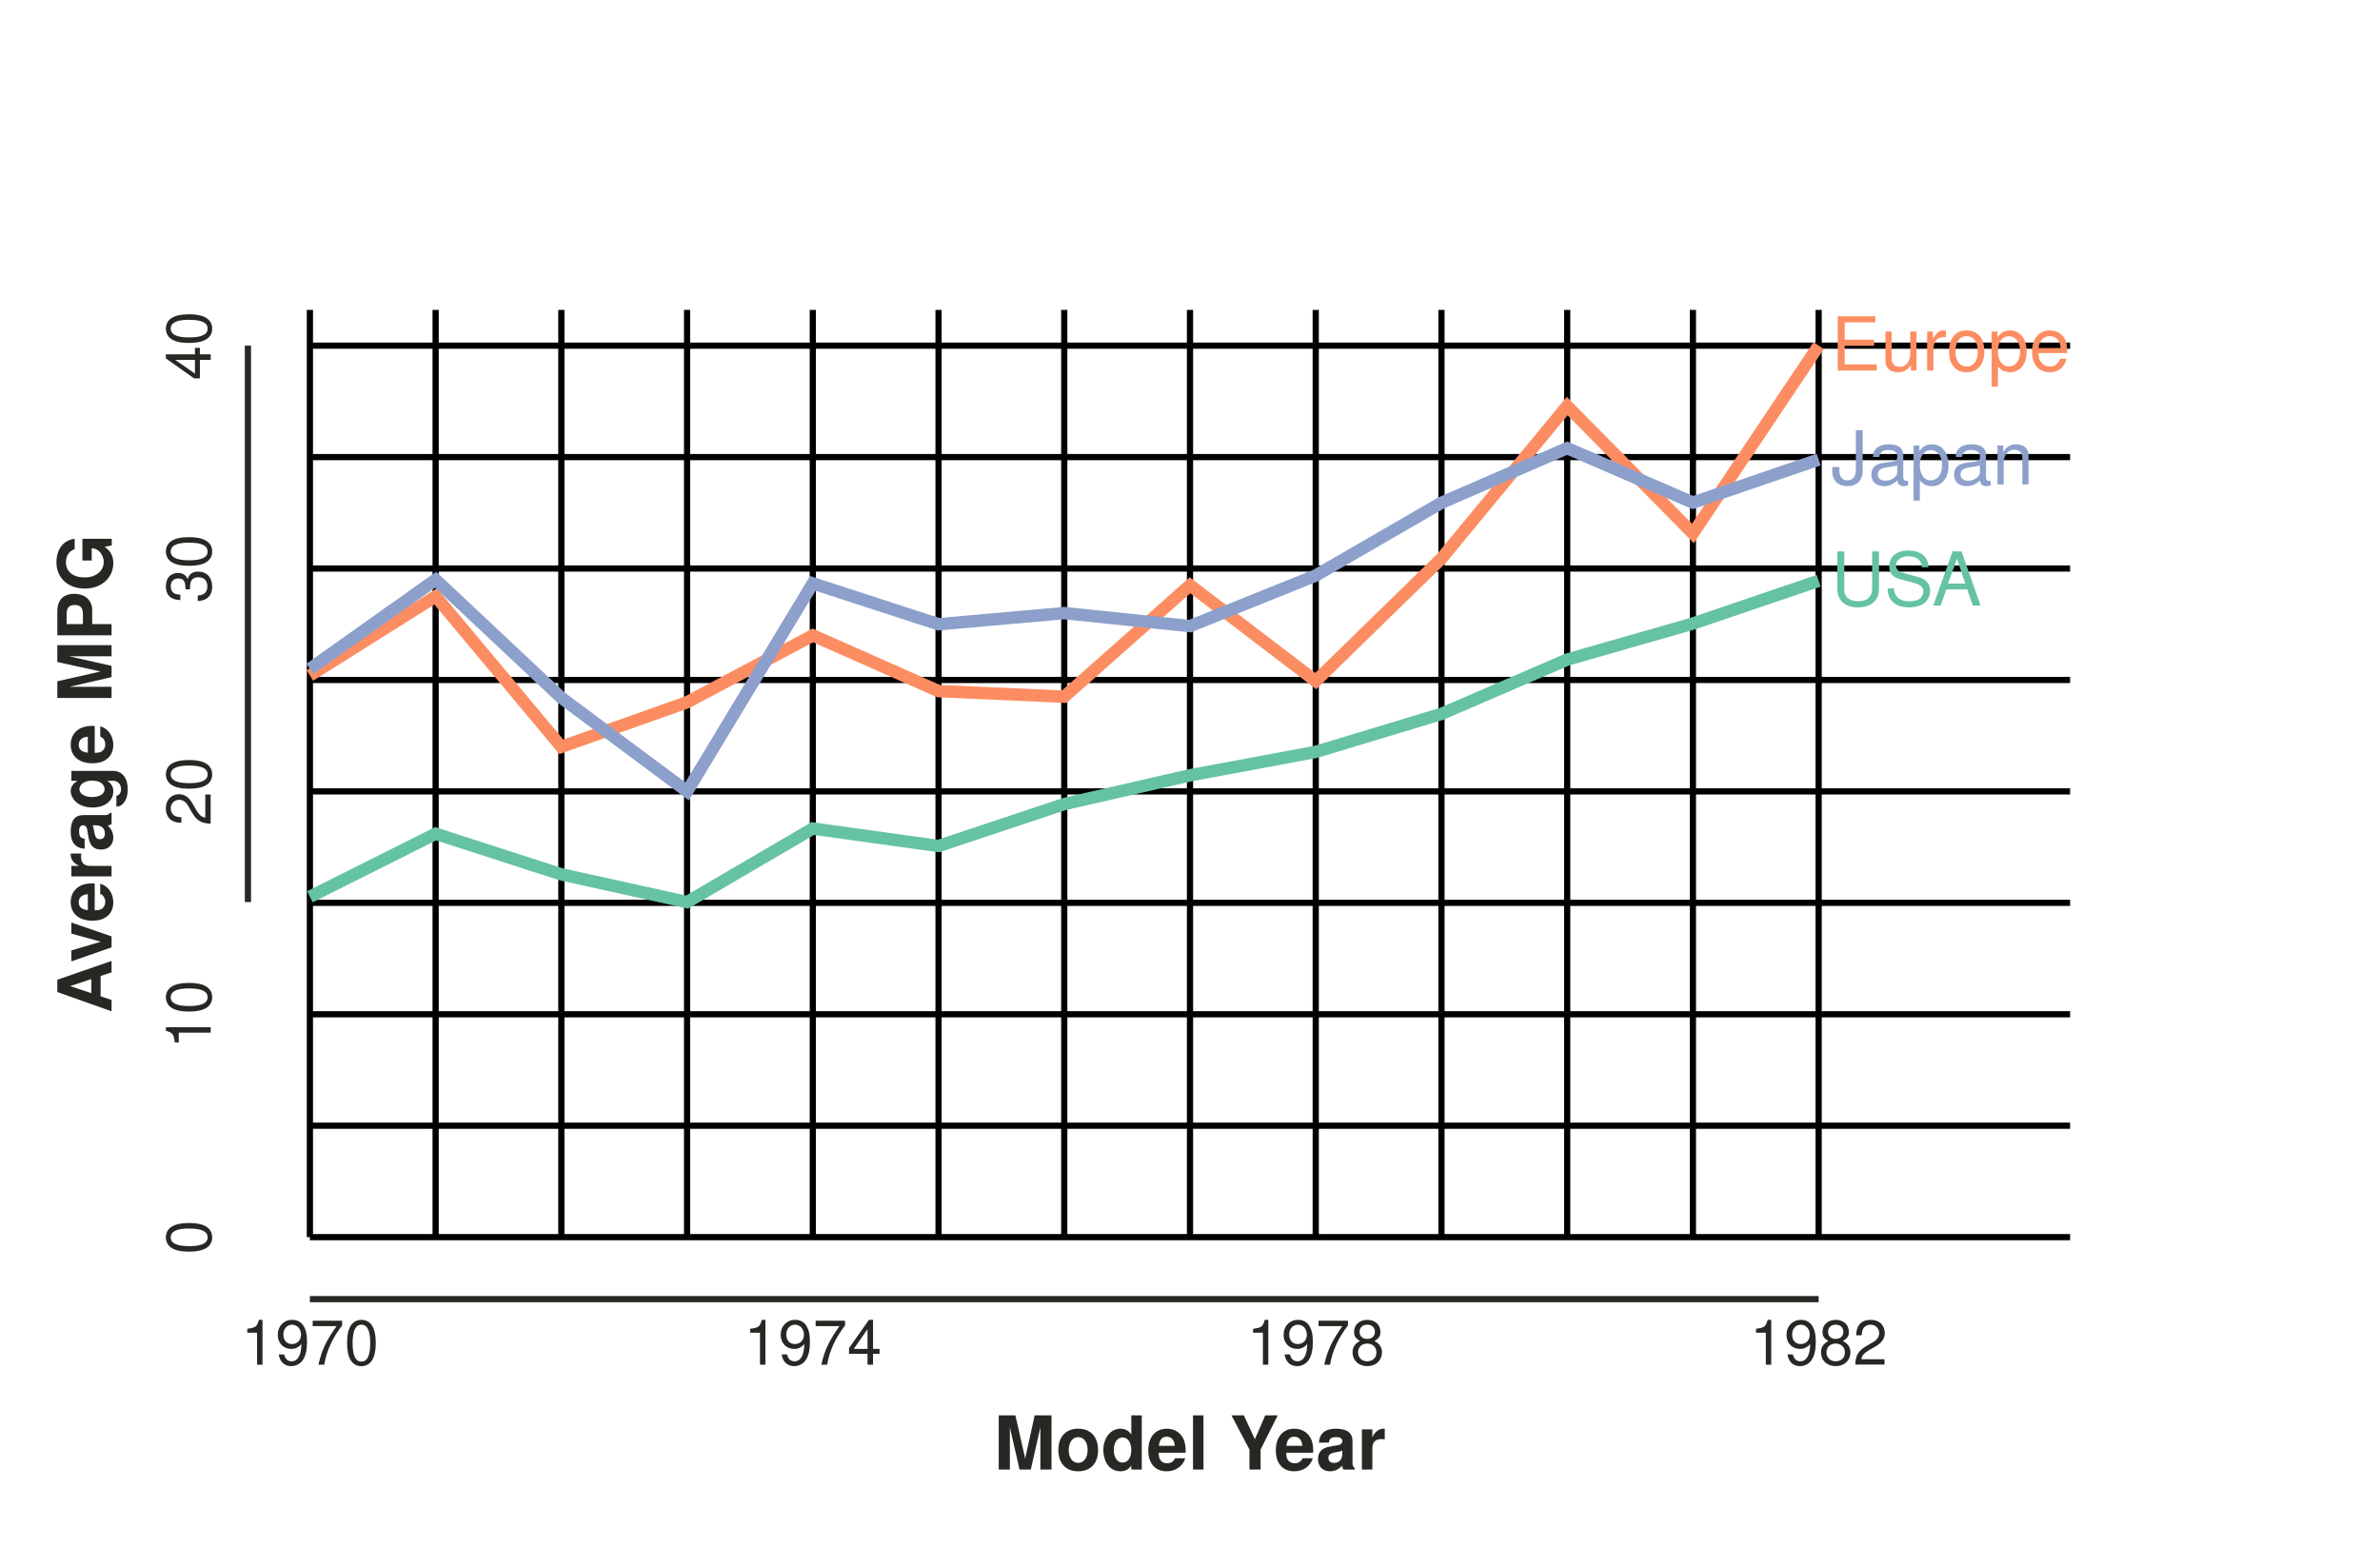
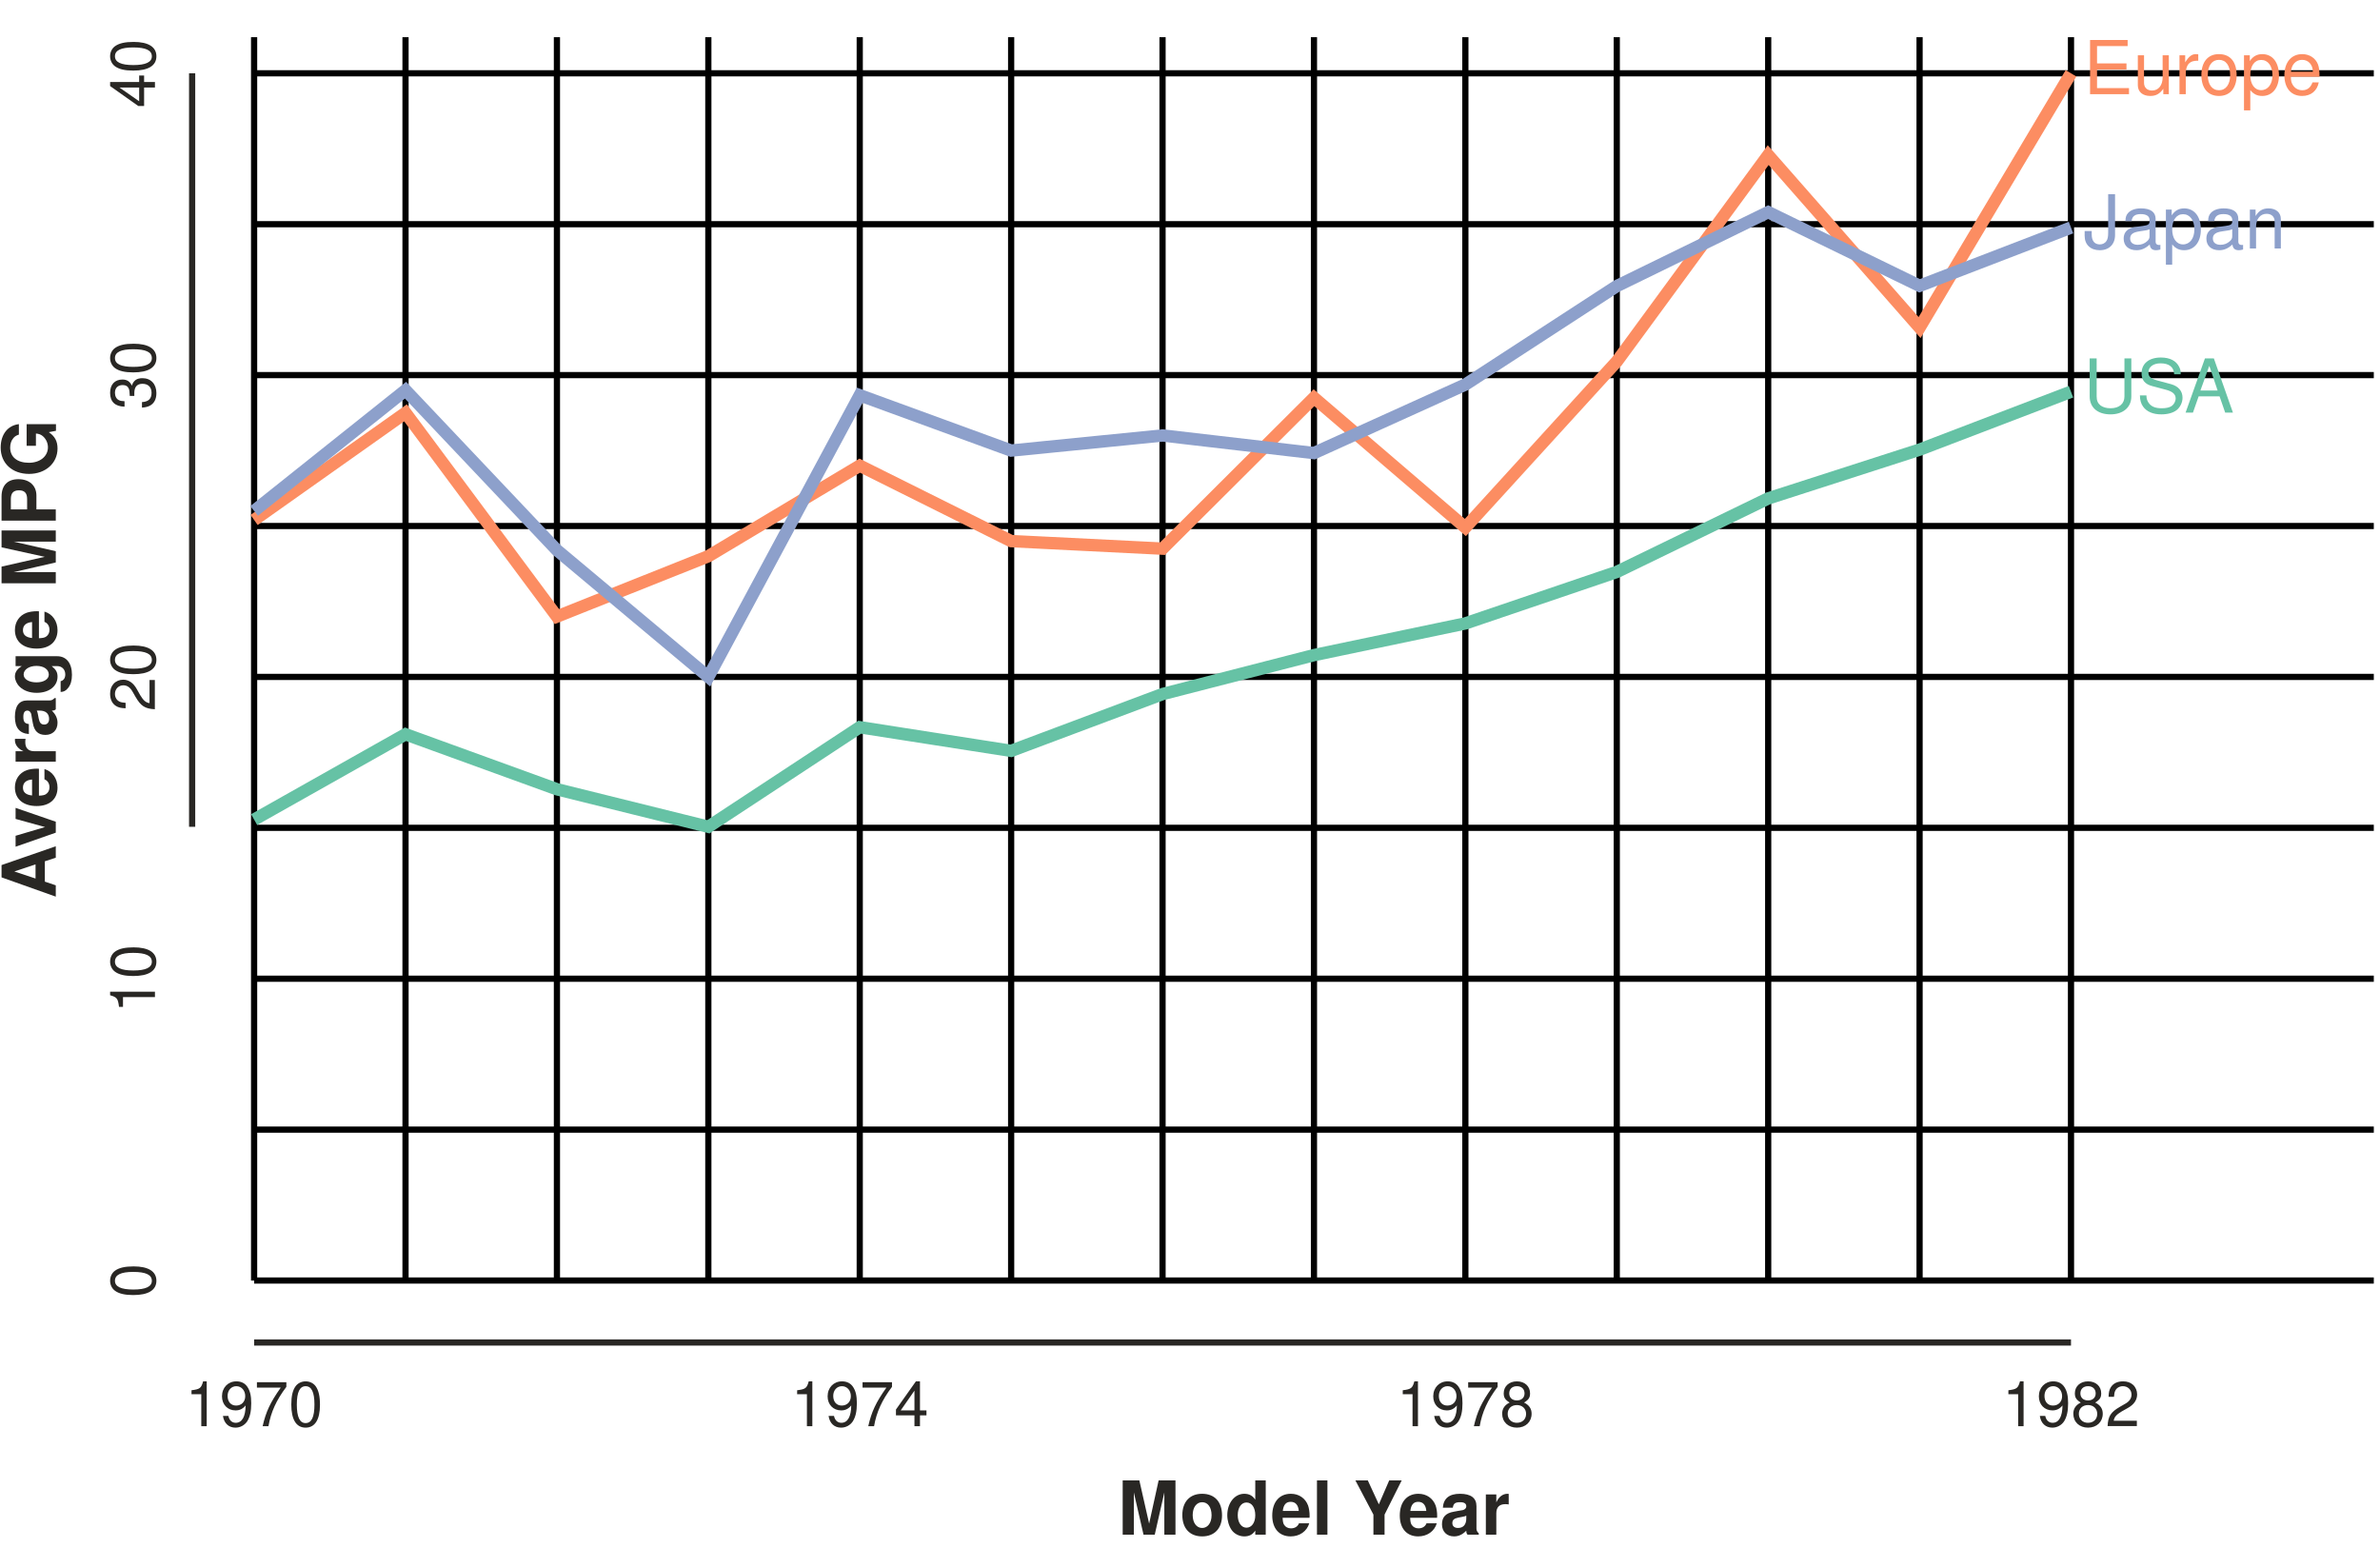
- <svg xmlns="http://www.w3.org/2000/svg" class="toyplot-canvas-Canvas" height="249.6px" id="t9f9cdec8bcfc4f3ab1e800a4bfc5689c" preserveAspectRatio="xMidYMid meet" style="background-color:transparent;fill:rgb(16.1%,15.3%,14.1%);fill-opacity:1.0;font-family:Helvetica;font-size:12px;opacity:1.0;stroke:rgb(16.1%,15.3%,14.1%);stroke-opacity:1.0;stroke-width:1.0" viewBox="0 0 384.0 249.6" width="384.0px">
-   <g class="toyplot-coordinates-Cartesian" id="t679bd16a23f74218a4fc66212133757e">
-     <clipPath id="t219916623e37485e9ec7848425752cf5">
-       <rect height="169.6" width="304.0" x="40.0" y="40.0" />
+ <svg xmlns="http://www.w3.org/2000/svg" class="toyplot-canvas-Canvas" height="249.6px" id="t1d26801db07e4ab4a160e6934de84dd9" preserveAspectRatio="xMidYMid meet" style="background-color:transparent;fill:rgb(16.1%,15.3%,14.1%);fill-opacity:1.0;font-family:Helvetica;font-size:12px;opacity:1.0;stroke:rgb(16.1%,15.3%,14.1%);stroke-opacity:1.0;stroke-width:1.0" viewBox="0 0 384.0 249.6" width="384.0px">
+   <g class="toyplot-coordinates-Cartesian" id="t8b255725060c48c7a396c2756cf3eb2d">
+     <clipPath id="t11664bec5cae4f5d9f31494bebe22f15">
+       <rect height="220.6" width="362.0" x="31.0" y="-4.0" />
    </clipPath>
-     <g clip-path="url(#t219916623e37485e9ec7848425752cf5)">
-       <g class="toyplot-mark-AxisLines" id="t9935037ff972421bb7b09a9a461a9145" style="">
+     <g clip-path="url(#t11664bec5cae4f5d9f31494bebe22f15)">
+       <g class="toyplot-mark-AxisLines" id="tf0620204840347118d023307da4a5727" style="">
        <g class="toyplot-Series">
-           <line class="toyplot-Datum" style="opacity:1.0;stroke:rgb(0%,0%,0%);stroke-opacity:1.0" x1="50.0" x2="334.0" y1="199.6" y2="199.6" />
-           <line class="toyplot-Datum" style="opacity:1.0;stroke:rgb(0%,0%,0%);stroke-opacity:1.0" x1="50.0" x2="334.0" y1="181.621" y2="181.621" />
-           <line class="toyplot-Datum" style="opacity:1.0;stroke:rgb(0%,0%,0%);stroke-opacity:1.0" x1="50.0" x2="334.0" y1="163.642" y2="163.642" />
-           <line class="toyplot-Datum" style="opacity:1.0;stroke:rgb(0%,0%,0%);stroke-opacity:1.0" x1="50.0" x2="334.0" y1="145.663" y2="145.663" />
-           <line class="toyplot-Datum" style="opacity:1.0;stroke:rgb(0%,0%,0%);stroke-opacity:1.0" x1="50.0" x2="334.0" y1="127.684" y2="127.684" />
-           <line class="toyplot-Datum" style="opacity:1.0;stroke:rgb(0%,0%,0%);stroke-opacity:1.0" x1="50.0" x2="334.0" y1="109.705" y2="109.705" />
-           <line class="toyplot-Datum" style="opacity:1.0;stroke:rgb(0%,0%,0%);stroke-opacity:1.0" x1="50.0" x2="334.0" y1="91.726" y2="91.726" />
-           <line class="toyplot-Datum" style="opacity:1.0;stroke:rgb(0%,0%,0%);stroke-opacity:1.0" x1="50.0" x2="334.0" y1="73.748" y2="73.748" />
-           <line class="toyplot-Datum" style="opacity:1.0;stroke:rgb(0%,0%,0%);stroke-opacity:1.0" x1="50.0" x2="334.0" y1="55.769" y2="55.769" />
+           <line class="toyplot-Datum" style="opacity:1.0;stroke:rgb(0%,0%,0%);stroke-opacity:1.0" x1="41.0" x2="383.0" y1="206.6" y2="206.6" />
+           <line class="toyplot-Datum" style="opacity:1.0;stroke:rgb(0%,0%,0%);stroke-opacity:1.0" x1="41.0" x2="383.0" y1="182.253" y2="182.253" />
+           <line class="toyplot-Datum" style="opacity:1.0;stroke:rgb(0%,0%,0%);stroke-opacity:1.0" x1="41.0" x2="383.0" y1="157.906" y2="157.906" />
+           <line class="toyplot-Datum" style="opacity:1.0;stroke:rgb(0%,0%,0%);stroke-opacity:1.0" x1="41.0" x2="383.0" y1="133.56" y2="133.56" />
+           <line class="toyplot-Datum" style="opacity:1.0;stroke:rgb(0%,0%,0%);stroke-opacity:1.0" x1="41.0" x2="383.0" y1="109.213" y2="109.213" />
+           <line class="toyplot-Datum" style="opacity:1.0;stroke:rgb(0%,0%,0%);stroke-opacity:1.0" x1="41.0" x2="383.0" y1="84.866" y2="84.866" />
+           <line class="toyplot-Datum" style="opacity:1.0;stroke:rgb(0%,0%,0%);stroke-opacity:1.0" x1="41.0" x2="383.0" y1="60.519" y2="60.519" />
+           <line class="toyplot-Datum" style="opacity:1.0;stroke:rgb(0%,0%,0%);stroke-opacity:1.0" x1="41.0" x2="383.0" y1="36.173" y2="36.173" />
+           <line class="toyplot-Datum" style="opacity:1.0;stroke:rgb(0%,0%,0%);stroke-opacity:1.0" x1="41.0" x2="383.0" y1="11.826" y2="11.826" />
        </g>
      </g>
-       <g class="toyplot-mark-AxisLines" id="t65d78794cb764fa6b80f6d5b91225903" style="">
+       <g class="toyplot-mark-AxisLines" id="t4adf58bc259a474888f04f3c3bb283c6" style="">
        <g class="toyplot-Series">
-           <line class="toyplot-Datum" style="opacity:1.0;stroke:rgb(0%,0%,0%);stroke-opacity:1.0" x1="50.0" x2="50.0" y1="50.0" y2="199.6" />
-           <line class="toyplot-Datum" style="opacity:1.0;stroke:rgb(0%,0%,0%);stroke-opacity:1.0" x1="70.286" x2="70.286" y1="50.0" y2="199.6" />
-           <line class="toyplot-Datum" style="opacity:1.0;stroke:rgb(0%,0%,0%);stroke-opacity:1.0" x1="90.571" x2="90.571" y1="50.0" y2="199.6" />
-           <line class="toyplot-Datum" style="opacity:1.0;stroke:rgb(0%,0%,0%);stroke-opacity:1.0" x1="110.857" x2="110.857" y1="50.0" y2="199.6" />
-           <line class="toyplot-Datum" style="opacity:1.0;stroke:rgb(0%,0%,0%);stroke-opacity:1.0" x1="131.143" x2="131.143" y1="50.0" y2="199.6" />
-           <line class="toyplot-Datum" style="opacity:1.0;stroke:rgb(0%,0%,0%);stroke-opacity:1.0" x1="151.429" x2="151.429" y1="50.0" y2="199.6" />
-           <line class="toyplot-Datum" style="opacity:1.0;stroke:rgb(0%,0%,0%);stroke-opacity:1.0" x1="171.714" x2="171.714" y1="50.0" y2="199.6" />
-           <line class="toyplot-Datum" style="opacity:1.0;stroke:rgb(0%,0%,0%);stroke-opacity:1.0" x1="192.0" x2="192.0" y1="50.0" y2="199.6" />
-           <line class="toyplot-Datum" style="opacity:1.0;stroke:rgb(0%,0%,0%);stroke-opacity:1.0" x1="212.286" x2="212.286" y1="50.0" y2="199.6" />
-           <line class="toyplot-Datum" style="opacity:1.0;stroke:rgb(0%,0%,0%);stroke-opacity:1.0" x1="232.571" x2="232.571" y1="50.0" y2="199.6" />
-           <line class="toyplot-Datum" style="opacity:1.0;stroke:rgb(0%,0%,0%);stroke-opacity:1.0" x1="252.857" x2="252.857" y1="50.0" y2="199.6" />
-           <line class="toyplot-Datum" style="opacity:1.0;stroke:rgb(0%,0%,0%);stroke-opacity:1.0" x1="273.143" x2="273.143" y1="50.0" y2="199.6" />
-           <line class="toyplot-Datum" style="opacity:1.0;stroke:rgb(0%,0%,0%);stroke-opacity:1.0" x1="293.429" x2="293.429" y1="50.0" y2="199.6" />
+           <line class="toyplot-Datum" style="opacity:1.0;stroke:rgb(0%,0%,0%);stroke-opacity:1.0" x1="41.0" x2="41.0" y1="6.0" y2="206.6" />
+           <line class="toyplot-Datum" style="opacity:1.0;stroke:rgb(0%,0%,0%);stroke-opacity:1.0" x1="65.429" x2="65.429" y1="6.0" y2="206.6" />
+           <line class="toyplot-Datum" style="opacity:1.0;stroke:rgb(0%,0%,0%);stroke-opacity:1.0" x1="89.857" x2="89.857" y1="6.0" y2="206.6" />
+           <line class="toyplot-Datum" style="opacity:1.0;stroke:rgb(0%,0%,0%);stroke-opacity:1.0" x1="114.286" x2="114.286" y1="6.0" y2="206.6" />
+           <line class="toyplot-Datum" style="opacity:1.0;stroke:rgb(0%,0%,0%);stroke-opacity:1.0" x1="138.714" x2="138.714" y1="6.0" y2="206.6" />
+           <line class="toyplot-Datum" style="opacity:1.0;stroke:rgb(0%,0%,0%);stroke-opacity:1.0" x1="163.143" x2="163.143" y1="6.0" y2="206.6" />
+           <line class="toyplot-Datum" style="opacity:1.0;stroke:rgb(0%,0%,0%);stroke-opacity:1.0" x1="187.571" x2="187.571" y1="6.0" y2="206.6" />
+           <line class="toyplot-Datum" style="opacity:1.0;stroke:rgb(0%,0%,0%);stroke-opacity:1.0" x1="212.0" x2="212.0" y1="6.0" y2="206.6" />
+           <line class="toyplot-Datum" style="opacity:1.0;stroke:rgb(0%,0%,0%);stroke-opacity:1.0" x1="236.429" x2="236.429" y1="6.0" y2="206.6" />
+           <line class="toyplot-Datum" style="opacity:1.0;stroke:rgb(0%,0%,0%);stroke-opacity:1.0" x1="260.857" x2="260.857" y1="6.0" y2="206.6" />
+           <line class="toyplot-Datum" style="opacity:1.0;stroke:rgb(0%,0%,0%);stroke-opacity:1.0" x1="285.286" x2="285.286" y1="6.0" y2="206.6" />
+           <line class="toyplot-Datum" style="opacity:1.0;stroke:rgb(0%,0%,0%);stroke-opacity:1.0" x1="309.714" x2="309.714" y1="6.0" y2="206.6" />
+           <line class="toyplot-Datum" style="opacity:1.0;stroke:rgb(0%,0%,0%);stroke-opacity:1.0" x1="334.143" x2="334.143" y1="6.0" y2="206.6" />
        </g>
      </g>
-       <g class="toyplot-mark-Plot" id="ta3ceb2bb5d99417a95f86dd02a596ec3" style="fill:none">
+       <g class="toyplot-mark-Plot" id="t9c45a99315ad45a89d4a78cc138eac37" style="fill:none">
        <g class="toyplot-Series">
-           <path d="M 50.0 144.683 L 70.286 134.516 L 90.571 141.069 L 110.857 145.539 L 131.143 133.677 L 151.429 136.494 L 171.714 129.727 L 192.0 125.087 L 212.286 121.31 L 232.571 115.177 L 252.857 106.418 L 273.143 100.605 L 293.429 93.704" style="stroke:rgb(40%,76.1%,64.7%);stroke-opacity:1.0;stroke-width:2.0" />
+           <path d="M 41.0 132.232 L 65.429 118.465 L 89.857 127.338 L 114.286 133.392 L 138.714 117.328 L 163.143 121.143 L 187.571 111.98 L 212.0 105.696 L 236.429 100.581 L 260.857 92.276 L 285.286 80.414 L 309.714 72.543 L 334.143 63.197" style="stroke:rgb(40%,76.1%,64.7%);stroke-opacity:1.0;stroke-width:2.0" />
        </g>
      </g>
-       <g class="toyplot-mark-Text" id="tc2bde5393b364ae9954eafe385484ce8" style="-toyplot-anchor-shift:2px;alignment-baseline:middle;font-size:12px;font-weight:normal;stroke:none;text-anchor:start">
+       <g class="toyplot-mark-Text" id="te825891ca91e4cd8870334faf6ab8b0e" style="-toyplot-anchor-shift:2px;alignment-baseline:middle;font-size:12px;font-weight:normal;stroke:none;text-anchor:start">
        <g class="toyplot-Series">
-           <text class="toyplot-Datum" style="dominant-baseline:middle;fill:rgb(40%,76.1%,64.7%);fill-opacity:1.0;font-size:12px;font-weight:normal;opacity:1.0;stroke:none;text-anchor:start" transform="translate(293.4286,93.70416)translate(2.0,0)">
-             <tspan style="dominant-baseline:inherit">USA</tspan>
+           <text class="toyplot-Datum" style="fill:rgb(40%,76.1%,64.7%);fill-opacity:1.0;font-weight:normal;opacity:1.0;stroke:none;text-anchor:start" transform="translate(334.1429,63.19746)translate(2.0,3.375)">
+             <tspan style="font-size:12.0px">USA</tspan>
          </text>
        </g>
      </g>
-       <g class="toyplot-mark-Plot" id="t5a56f911d1ba457da3eb178ca49fabf1" style="fill:none">
+       <g class="toyplot-mark-Plot" id="t2ef2b1d628f545cc9290ea031cfbf237" style="fill:none">
        <g class="toyplot-Series">
-           <path d="M 50.0 108.986 L 70.286 96.221 L 90.571 120.493 L 110.857 113.301 L 131.143 102.514 L 151.429 111.503 L 171.714 112.402 L 192.0 94.423 L 212.286 109.885 L 232.571 90.108 L 252.857 65.517 L 273.143 86.063 L 293.429 55.769" style="stroke:rgb(98.8%,55.3%,38.4%);stroke-opacity:1.0;stroke-width:2.0" />
+           <path d="M 41.0 83.892 L 65.429 66.606 L 89.857 99.474 L 114.286 89.735 L 138.714 75.127 L 163.143 87.301 L 187.571 88.518 L 212.0 64.171 L 236.429 85.11 L 260.857 58.328 L 285.286 25.027 L 309.714 52.85 L 334.143 11.826" style="stroke:rgb(98.8%,55.3%,38.4%);stroke-opacity:1.0;stroke-width:2.0" />
        </g>
      </g>
-       <g class="toyplot-mark-Text" id="t4d6f04eec01c46aeadb6c1c8be6ab3ff" style="-toyplot-anchor-shift:2px;alignment-baseline:middle;font-size:12px;font-weight:normal;stroke:none;text-anchor:start">
+       <g class="toyplot-mark-Text" id="t9fbf67e5c95049c0b64edd726d2acbc3" style="-toyplot-anchor-shift:2px;alignment-baseline:middle;font-size:12px;font-weight:normal;stroke:none;text-anchor:start">
        <g class="toyplot-Series">
-           <text class="toyplot-Datum" style="dominant-baseline:middle;fill:rgb(98.8%,55.3%,38.4%);fill-opacity:1.0;font-size:12px;font-weight:normal;opacity:1.0;stroke:none;text-anchor:start" transform="translate(293.4286,55.76864)translate(2.0,0)">
-             <tspan style="dominant-baseline:inherit">Europe</tspan>
+           <text class="toyplot-Datum" style="fill:rgb(98.8%,55.3%,38.4%);fill-opacity:1.0;font-weight:normal;opacity:1.0;stroke:none;text-anchor:start" transform="translate(334.1429,11.82575)translate(2.0,3.375)">
+             <tspan style="font-size:12.0px">Europe</tspan>
          </text>
        </g>
      </g>
-       <g class="toyplot-mark-Plot" id="t627917e73b99463e936dff442fd59bfa" style="fill:none">
+       <g class="toyplot-mark-Plot" id="t458edf4f05c744d4a120c9d8623f3536" style="fill:none">
        <g class="toyplot-Series">
-           <path d="M 50.0 107.908 L 70.286 93.524 L 90.571 112.582 L 110.857 127.684 L 131.143 94.124 L 151.429 100.716 L 171.714 98.918 L 192.0 101.016 L 212.286 92.85 L 232.571 81.119 L 252.857 72.309 L 273.143 81.089 L 293.429 74.147" style="stroke:rgb(55.3%,62.7%,79.6%);stroke-opacity:1.0;stroke-width:2.0" />
+           <path d="M 41.0 82.431 L 65.429 62.954 L 89.857 88.762 L 114.286 109.213 L 138.714 63.766 L 163.143 72.693 L 187.571 70.258 L 212.0 73.098 L 236.429 62.041 L 260.857 46.155 L 285.286 34.225 L 309.714 46.114 L 334.143 36.714" style="stroke:rgb(55.3%,62.7%,79.6%);stroke-opacity:1.0;stroke-width:2.0" />
        </g>
      </g>
-       <g class="toyplot-mark-Text" id="t8fcd98fb4bb2459bade7dad5118bfe1b" style="-toyplot-anchor-shift:2px;alignment-baseline:middle;font-size:12px;font-weight:normal;stroke:none;text-anchor:start">
+       <g class="toyplot-mark-Text" id="t3f1e1e17dfaf477cb20733dc18fbf276" style="-toyplot-anchor-shift:2px;alignment-baseline:middle;font-size:12px;font-weight:normal;stroke:none;text-anchor:start">
        <g class="toyplot-Series">
-           <text class="toyplot-Datum" style="dominant-baseline:middle;fill:rgb(55.3%,62.7%,79.6%);fill-opacity:1.0;font-size:12px;font-weight:normal;opacity:1.0;stroke:none;text-anchor:start" transform="translate(293.4286,74.14709)translate(2.0,0)">
-             <tspan style="dominant-baseline:inherit">Japan</tspan>
+           <text class="toyplot-Datum" style="fill:rgb(55.3%,62.7%,79.6%);fill-opacity:1.0;font-weight:normal;opacity:1.0;stroke:none;text-anchor:start" transform="translate(334.1429,36.71357)translate(2.0,3.375)">
+             <tspan style="font-size:12.0px">Japan</tspan>
          </text>
        </g>
      </g>
    </g>
-     <g class="toyplot-coordinates-Axis" id="t68bb83dce23141c097959201bb3b18b1" transform="translate(50.0,199.6)translate(0,10.0)">
-       <line style="" x1="0" x2="243.429" y1="0" y2="0" />
+     <g class="toyplot-coordinates-Axis" id="te77cd9f203304ce1b4ea985a8734b7be" transform="translate(41.0,206.6)translate(0,10.0)">
+       <line style="" x1="0" x2="293.143" y1="0" y2="0" />
      <g>
-         <text style="dominant-baseline:hanging;font-size:10px;font-weight:normal;stroke:none;text-anchor:middle" transform="translate(0.0,6)">
-           <tspan style="dominant-baseline:inherit">1970</tspan>
+         <text style="font-weight:normal;stroke:none;text-anchor:middle" transform="translate(0.0,6)translate(0,7.5)">
+           <tspan style="font-size:10.0px">1970</tspan>
        </text>
-         <text style="dominant-baseline:hanging;font-size:10px;font-weight:normal;stroke:none;text-anchor:middle" transform="translate(81.14286,6)">
-           <tspan style="dominant-baseline:inherit">1974</tspan>
+         <text style="font-weight:normal;stroke:none;text-anchor:middle" transform="translate(97.71429,6)translate(0,7.5)">
+           <tspan style="font-size:10.0px">1974</tspan>
        </text>
-         <text style="dominant-baseline:hanging;font-size:10px;font-weight:normal;stroke:none;text-anchor:middle" transform="translate(162.2857,6)">
-           <tspan style="dominant-baseline:inherit">1978</tspan>
+         <text style="font-weight:normal;stroke:none;text-anchor:middle" transform="translate(195.4286,6)translate(0,7.5)">
+           <tspan style="font-size:10.0px">1978</tspan>
        </text>
-         <text style="dominant-baseline:hanging;font-size:10px;font-weight:normal;stroke:none;text-anchor:middle" transform="translate(243.4286,6)">
-           <tspan style="dominant-baseline:inherit">1982</tspan>
+         <text style="font-weight:normal;stroke:none;text-anchor:middle" transform="translate(293.1429,6)translate(0,7.5)">
+           <tspan style="font-size:10.0px">1982</tspan>
        </text>
      </g>
-       <text style="dominant-baseline:hanging;font-size:12px;font-weight:bold;stroke:none;text-anchor:middle" transform="translate(142.0,22)">
-         <tspan style="dominant-baseline:inherit">Model Year</tspan>
+       <text style="font-weight:bold;stroke:none;text-anchor:middle" transform="translate(171.0,22)translate(0,9.0)">
+         <tspan style="font-size:12.0px">Model Year</tspan>
      </text>
      <g class="toyplot-coordinates-Axis-coordinates" style="visibility:hidden" transform="">
        <line style="stroke:rgb(43.9%,50.2%,56.5%);stroke-opacity:1.0;stroke-width:1.0" x1="0" x2="0" y1="-3.0" y2="4.5" />
        <text style="alignment-baseline:alphabetic;fill:rgb(43.9%,50.2%,56.5%);fill-opacity:1.0;font-size:10px;font-weight:normal;stroke:none;text-anchor:middle" x="0" y="-6" />
      </g>
    </g>
-     <g class="toyplot-coordinates-Axis" id="t2df5b9d5dc794228ad0e8847493a0b08" transform="translate(50.0,199.6)rotate(-90.0)translate(0,-10.0)">
-       <line style="" x1="54.061" x2="143.831" y1="0" y2="0" />
+     <g class="toyplot-coordinates-Axis" id="td64e251e7b494ae99107bf0f503a23b6" transform="translate(41.0,206.6)rotate(-90.0)translate(0,-10.0)">
+       <line style="" x1="73.208" x2="194.774" y1="0" y2="0" />
      <g>
-         <text style="dominant-baseline:alphabetic;font-size:10px;font-weight:normal;stroke:none;text-anchor:middle" transform="translate(0.0,-6)">
-           <tspan style="dominant-baseline:inherit">0</tspan>
+         <text style="font-weight:normal;stroke:none;text-anchor:middle" transform="translate(0.0,-6)">
+           <tspan style="font-size:10.0px">0</tspan>
        </text>
-         <text style="dominant-baseline:alphabetic;font-size:10px;font-weight:normal;stroke:none;text-anchor:middle" transform="translate(35.95784,-6)">
-           <tspan style="dominant-baseline:inherit">10</tspan>
+         <text style="font-weight:normal;stroke:none;text-anchor:middle" transform="translate(48.69356,-6)">
+           <tspan style="font-size:10.0px">10</tspan>
        </text>
-         <text style="dominant-baseline:alphabetic;font-size:10px;font-weight:normal;stroke:none;text-anchor:middle" transform="translate(71.91568,-6)">
-           <tspan style="dominant-baseline:inherit">20</tspan>
+         <text style="font-weight:normal;stroke:none;text-anchor:middle" transform="translate(97.38712,-6)">
+           <tspan style="font-size:10.0px">20</tspan>
        </text>
-         <text style="dominant-baseline:alphabetic;font-size:10px;font-weight:normal;stroke:none;text-anchor:middle" transform="translate(107.8735,-6)">
-           <tspan style="dominant-baseline:inherit">30</tspan>
+         <text style="font-weight:normal;stroke:none;text-anchor:middle" transform="translate(146.0807,-6)">
+           <tspan style="font-size:10.0px">30</tspan>
        </text>
-         <text style="dominant-baseline:alphabetic;font-size:10px;font-weight:normal;stroke:none;text-anchor:middle" transform="translate(143.8314,-6)">
-           <tspan style="dominant-baseline:inherit">40</tspan>
+         <text style="font-weight:normal;stroke:none;text-anchor:middle" transform="translate(194.7742,-6)">
+           <tspan style="font-size:10.0px">40</tspan>
        </text>
      </g>
-       <text style="dominant-baseline:alphabetic;font-size:12px;font-weight:bold;stroke:none;text-anchor:middle" transform="translate(74.8,-22)">
-         <tspan style="dominant-baseline:inherit">Average MPG</tspan>
+       <text style="font-weight:bold;stroke:none;text-anchor:middle" transform="translate(100.3,-22)">
+         <tspan style="font-size:12.0px">Average MPG</tspan>
      </text>
      <g class="toyplot-coordinates-Axis-coordinates" style="visibility:hidden" transform="">
        <line style="stroke:rgb(43.9%,50.2%,56.5%);stroke-opacity:1.0;stroke-width:1.0" x1="0" x2="0" y1="3.0" y2="-4.5" />
        <text style="alignment-baseline:hanging;fill:rgb(43.9%,50.2%,56.5%);fill-opacity:1.0;font-size:10px;font-weight:normal;stroke:none;text-anchor:middle" x="0" y="6" />
      </g>
    </g>
  </g>
</svg>
